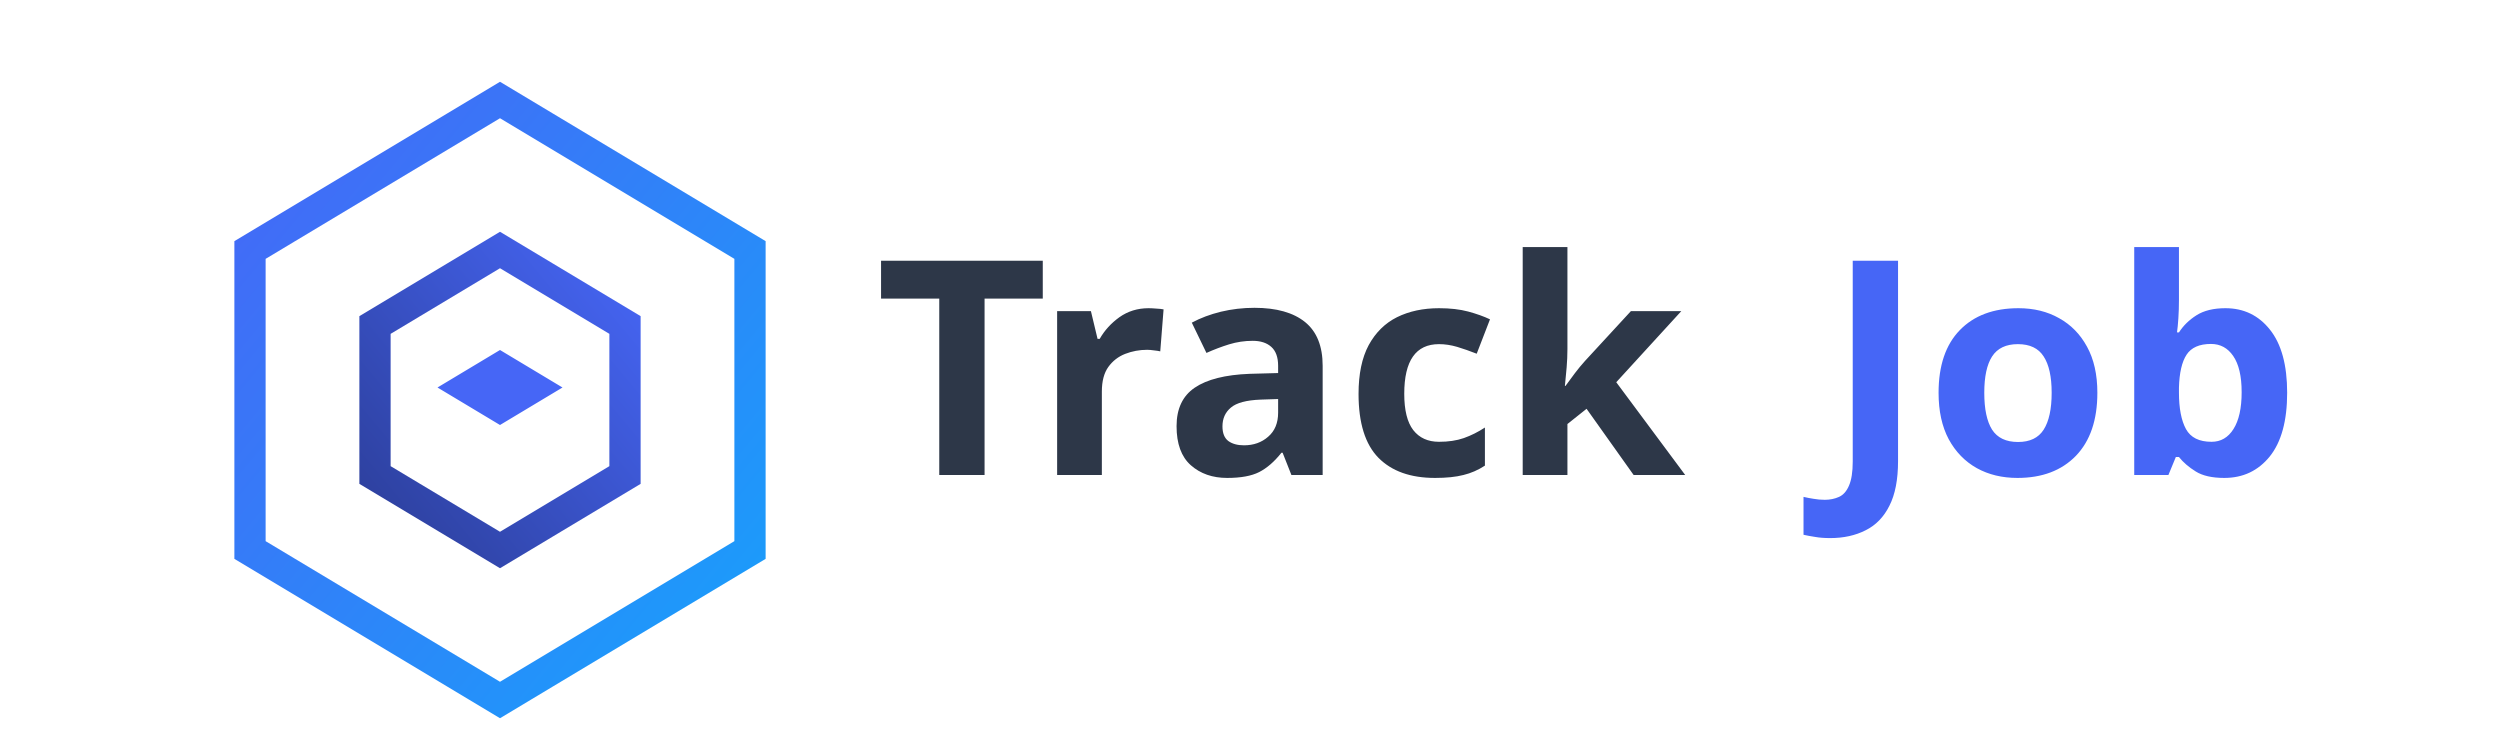
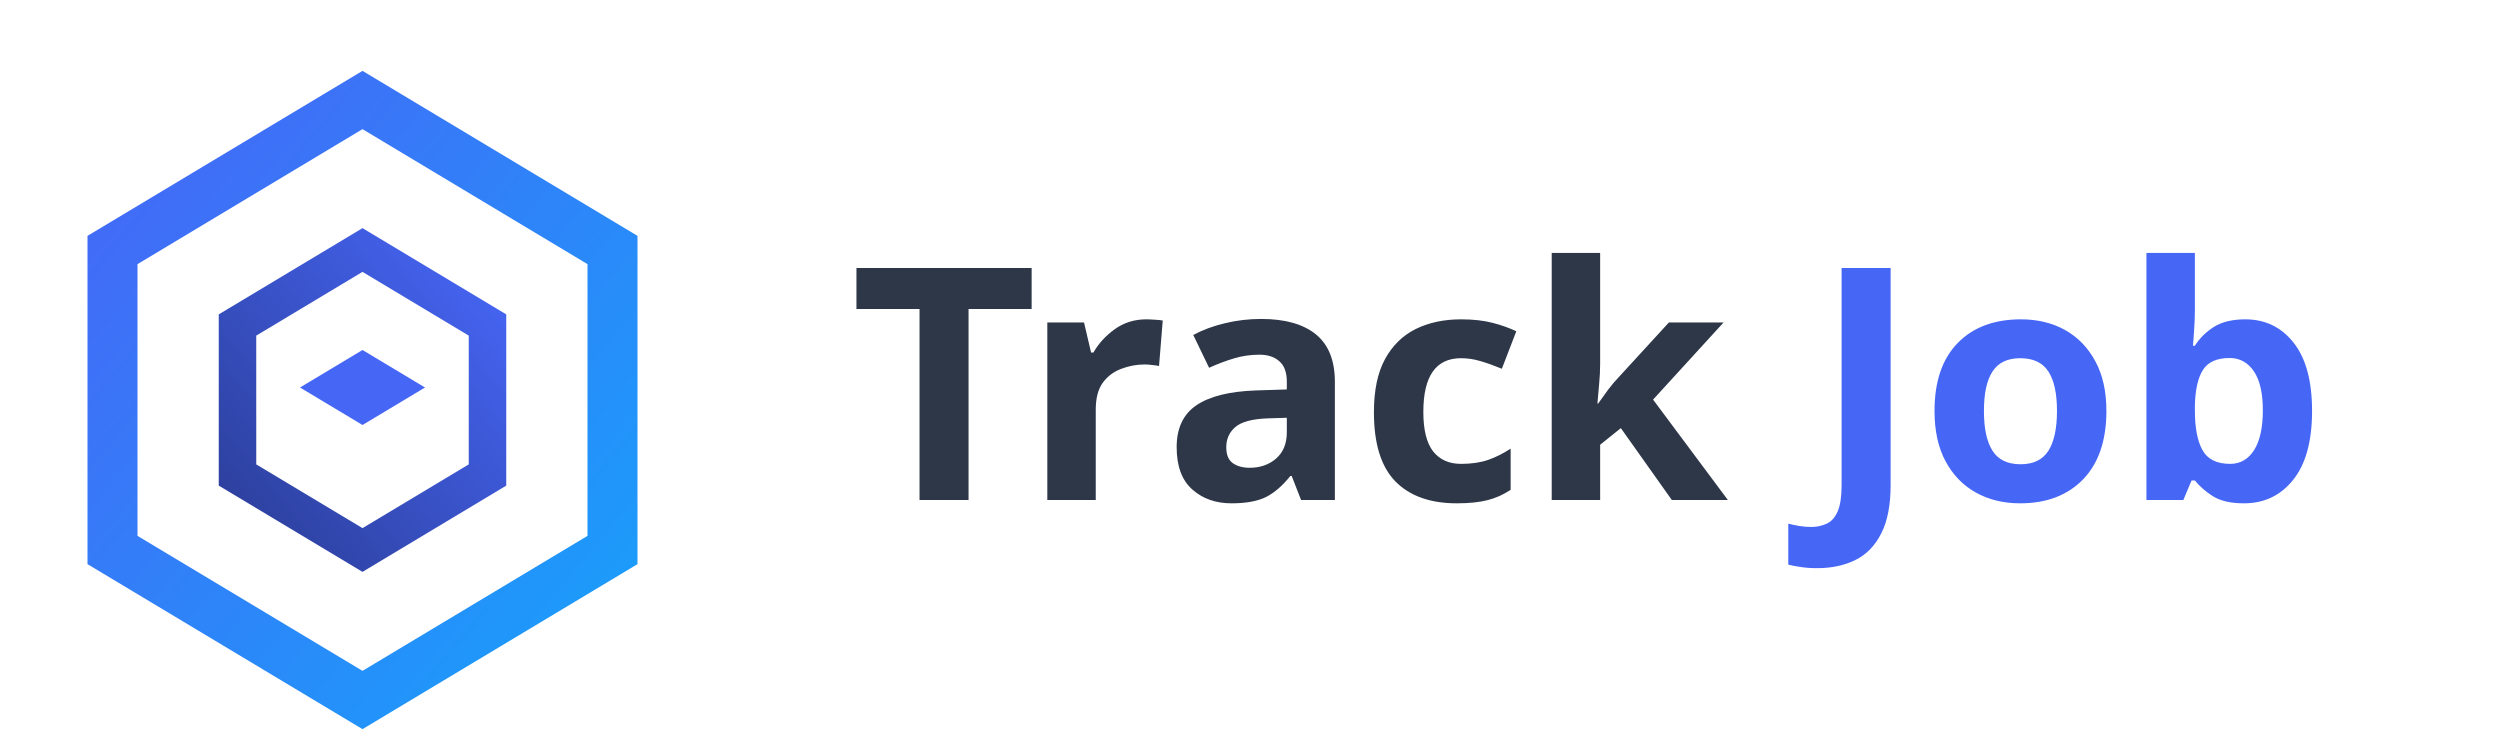
<svg xmlns="http://www.w3.org/2000/svg" viewBox="0 0 200 60">
  <defs>
    <linearGradient id="gradientMain" x1="0%" y1="0%" x2="100%" y2="100%">
      <stop offset="0%" style="stop-color:#4666F6" />
      <stop offset="100%" style="stop-color:#18A0FB" />
    </linearGradient>
    <linearGradient id="gradientAccent" x1="100%" y1="0%" x2="0%" y2="100%">
      <stop offset="0%" style="stop-color:#4666F6" />
      <stop offset="100%" style="stop-color:#2C3E99" />
    </linearGradient>
  </defs>
-   <g transform="translate(15, 8)">
-     <path d="M25 0 L45 12 L45 36 L25 48 L5 36 L5 12 Z" fill="none" stroke="url(#gradientMain)" stroke-width="2.5" />
-     <path d="M25 12 L35 18 L35 30 L25 36 L15 30 L15 18 Z" fill="none" stroke="url(#gradientAccent)" stroke-width="2.5" />
+   <g transform="translate(4, 8)">
+     <path d="M25 0 L45 12 L45 36 L25 48 L5 36 L5 12 Z" fill="none" stroke="url(#gradientMain)" stroke-width="4" />
+     <path d="M25 12 L35 18 L35 30 L25 36 L15 30 L15 18 Z" fill="none" stroke="url(#gradientAccent)" stroke-width="3" />
    <path d="M25 20 L30 23 L25 26 L20 23 Z" fill="#4666F6" />
  </g>
-   <text x="70" y="38" font-family="font-roboto-flex, sans-serif" font-weight="bold" font-size="24">
+   <text x="68" y="40" font-family="font-roboto-flex, sans-serif" font-weight="900" font-size="26">
    <tspan fill="#2D3748">Track</tspan>
-     <tspan fill="#4666F6" dx="5">Job</tspan>
+     <tspan fill="#4666F6">Job</tspan>
  </text>
</svg>
